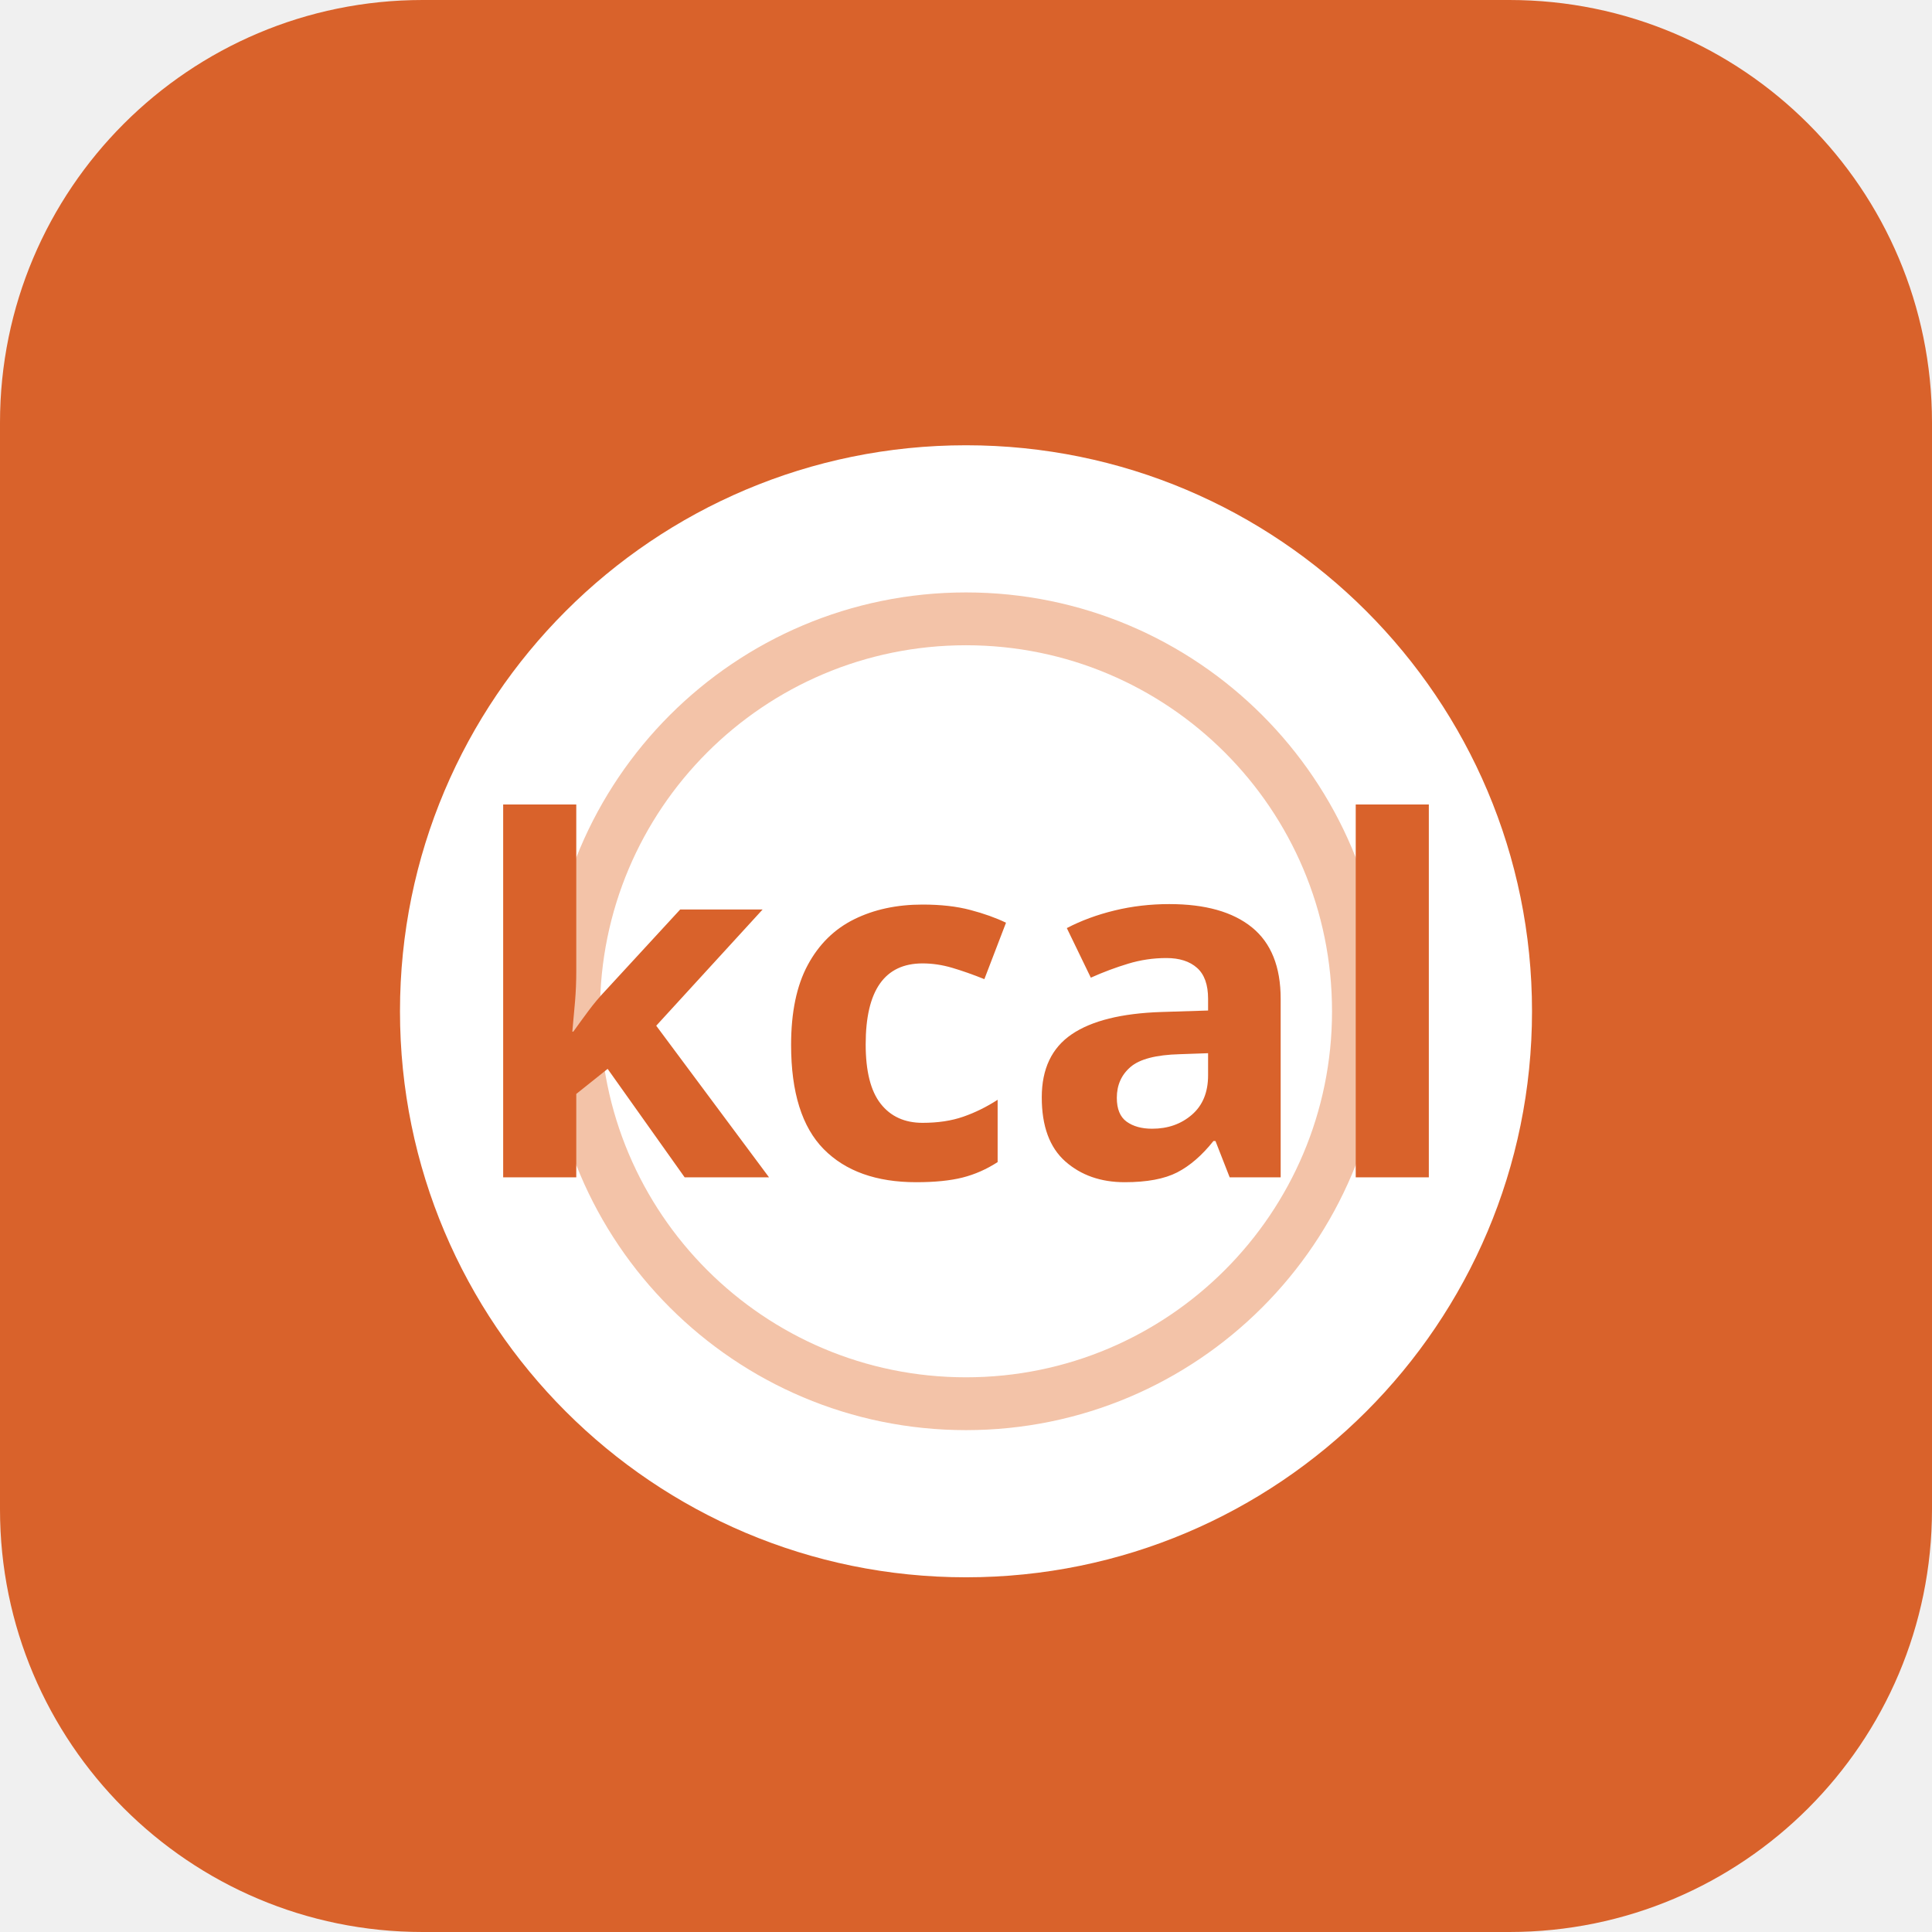
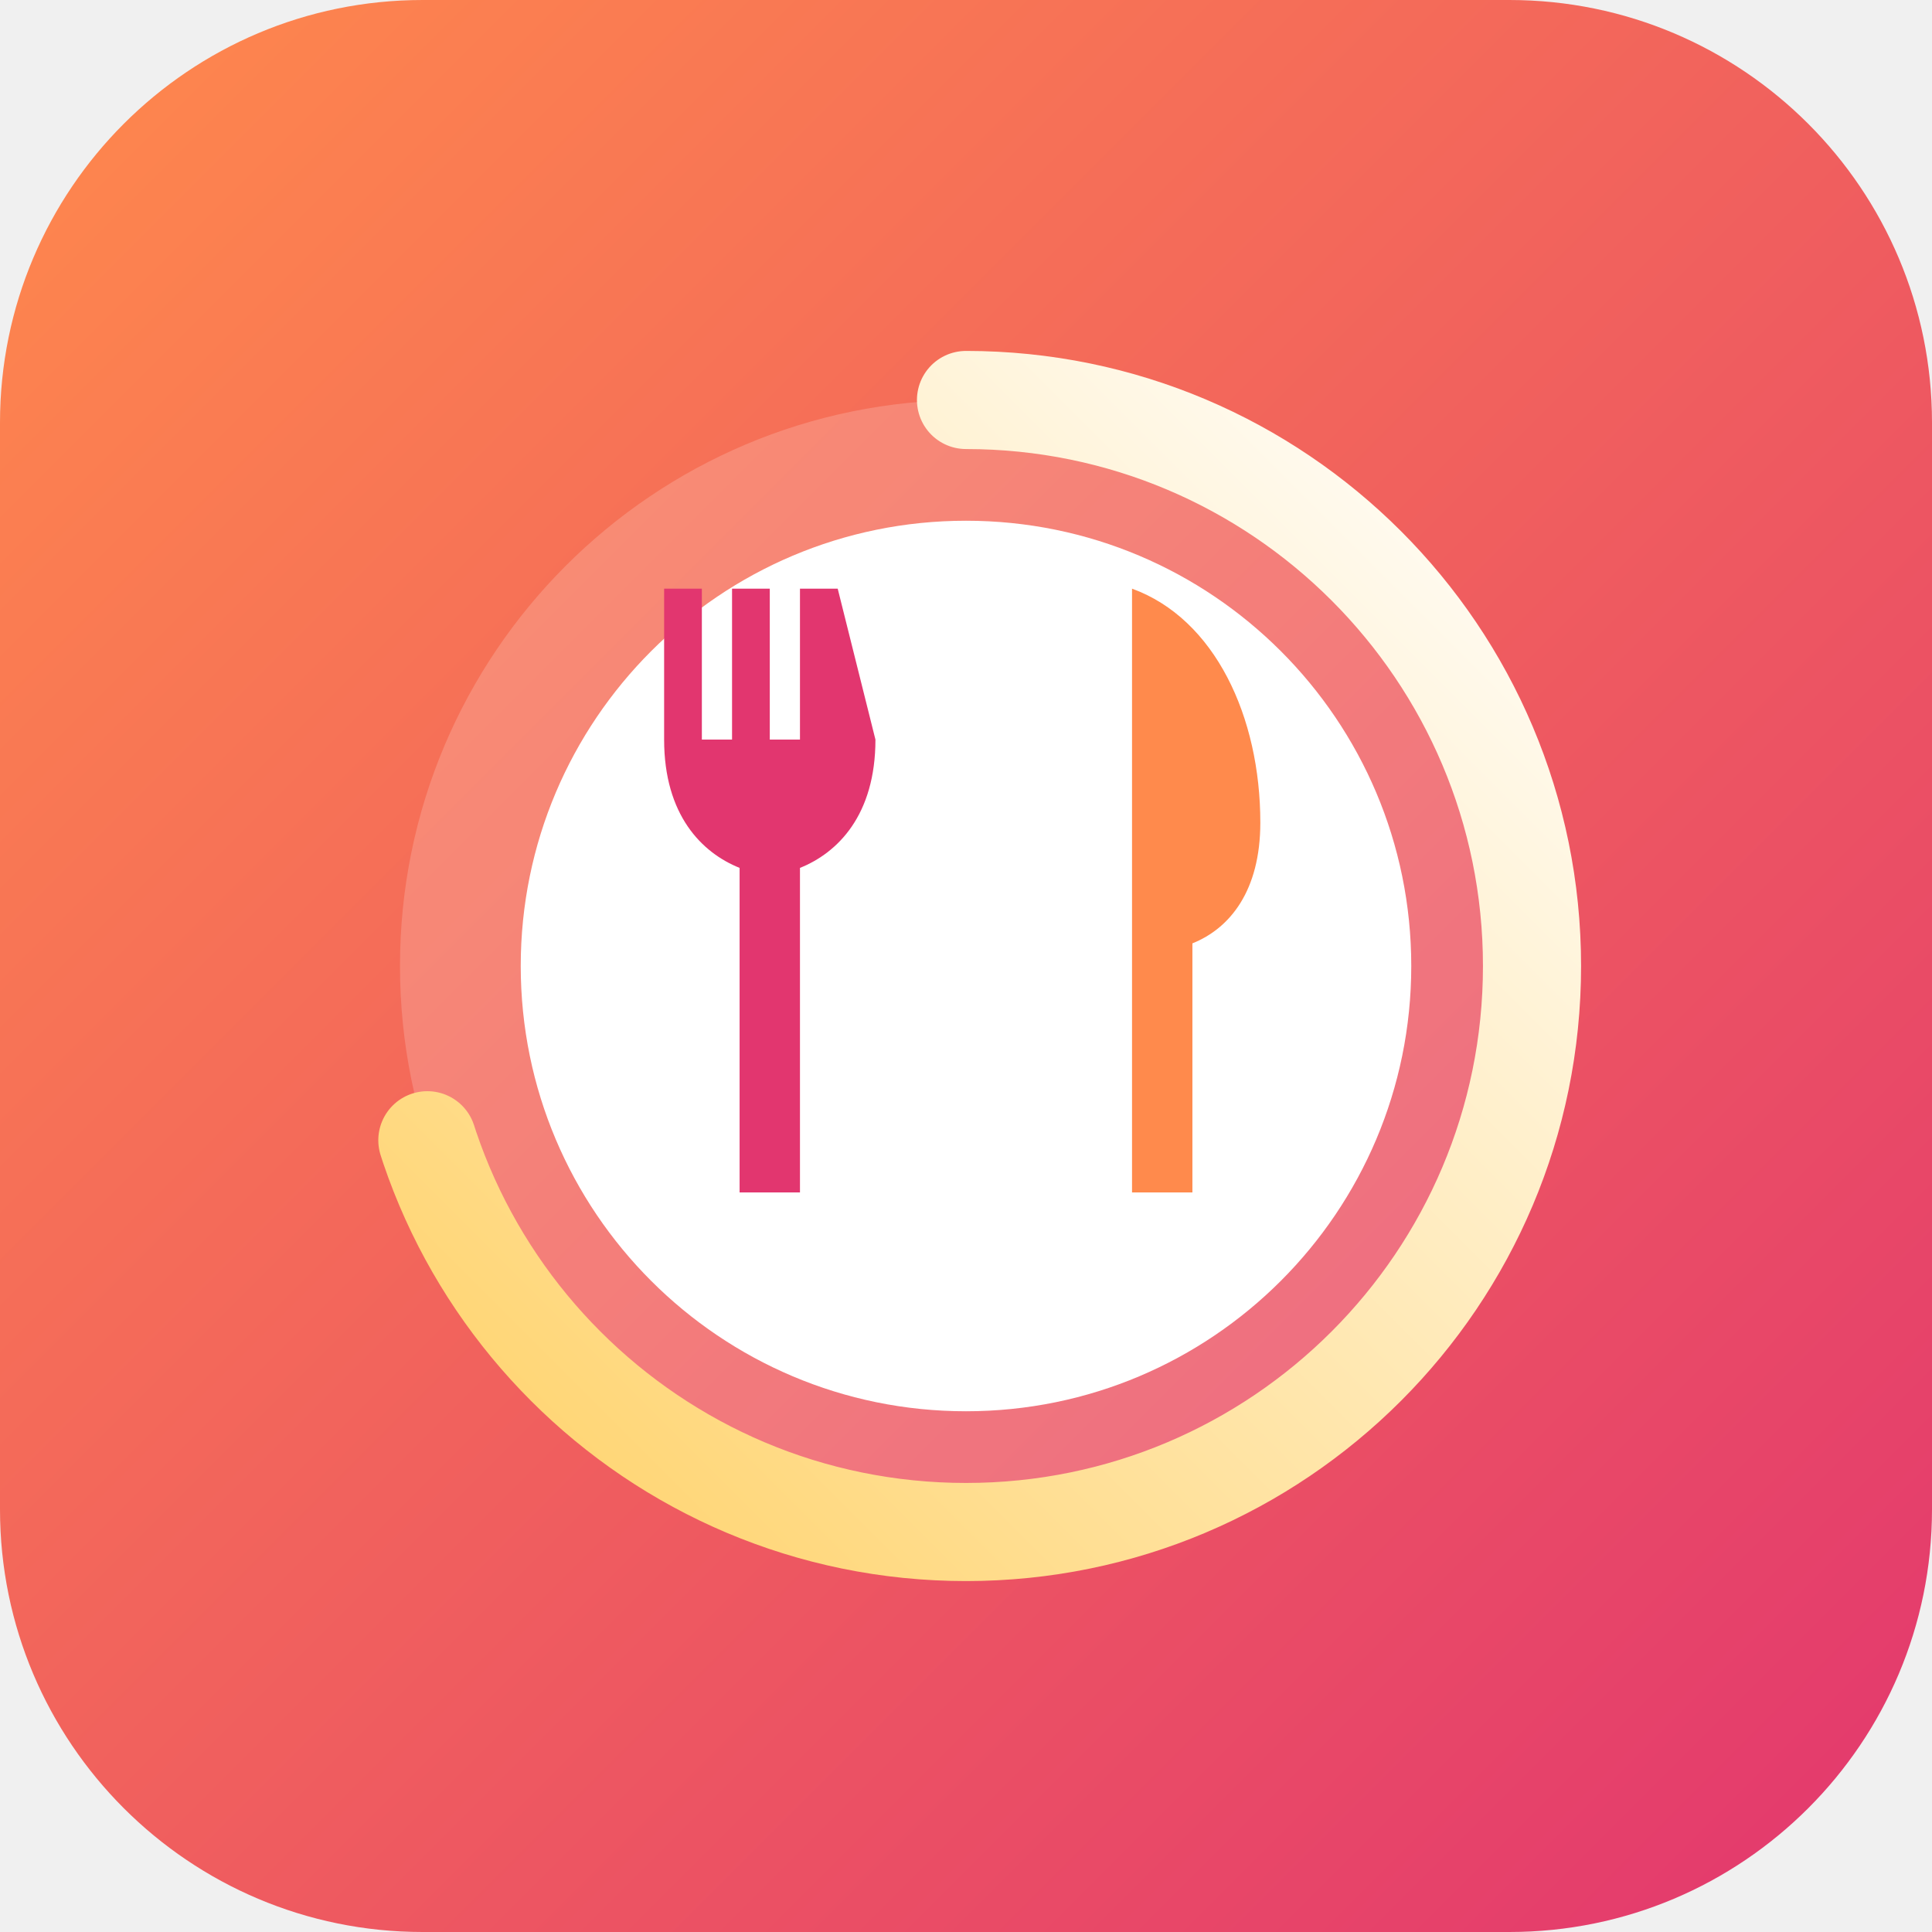
<svg xmlns="http://www.w3.org/2000/svg" viewBox="0 0 512 512">
-   <rect width="512" height="512" rx="112" fill="#d9622b" />
-   <circle cx="256" cy="268" r="150" fill="#fff" />
-   <circle cx="256" cy="268" r="104" fill="none" stroke="#f3c3a8" stroke-width="14" />
-   <text x="256" y="312" font-size="130" text-anchor="middle" font-family="system-ui,sans-serif" font-weight="800" fill="#d9622b">kcal</text>
+   <defs>
+     <linearGradient id="bg" x1="0" y1="0" x2="1" y2="1">
+       <stop offset="0%" stop-color="#ff8a4c" />
+       <stop offset="100%" stop-color="#e2366f" />
+     </linearGradient>
+     <linearGradient id="arc" x1="0" y1="0" x2="1" y2="1">
+       <stop offset="0%" stop-color="#ffd166" />
+       <stop offset="100%" stop-color="#ffffff" />
+     </linearGradient>
+   </defs>
+   <rect width="512" height="512" rx="112" fill="url(#bg)" />
+   <circle cx="256" cy="256" r="150" fill="#ffffff" fill-opacity="0.18" />
+   <circle cx="256" cy="256" r="118" fill="#ffffff" />
+   <circle cx="256" cy="256" r="150" fill="none" stroke="url(#arc)" stroke-width="26" stroke-linecap="round" stroke-dasharray="660 942" transform="rotate(-90 256 256)" />
+   <path d="M232 196c0 20-10 30-20 34v86h-16v-86c-10-4-20-14-20-34v-40h10v40h8v-40h10v40h8v-40h10z" fill="#e2366f" />
+   <path d="M300 156c22 8 34 34 34 62 0 18-8 28-18 32v66h-16z" fill="#ff8a4c" />
</svg>
